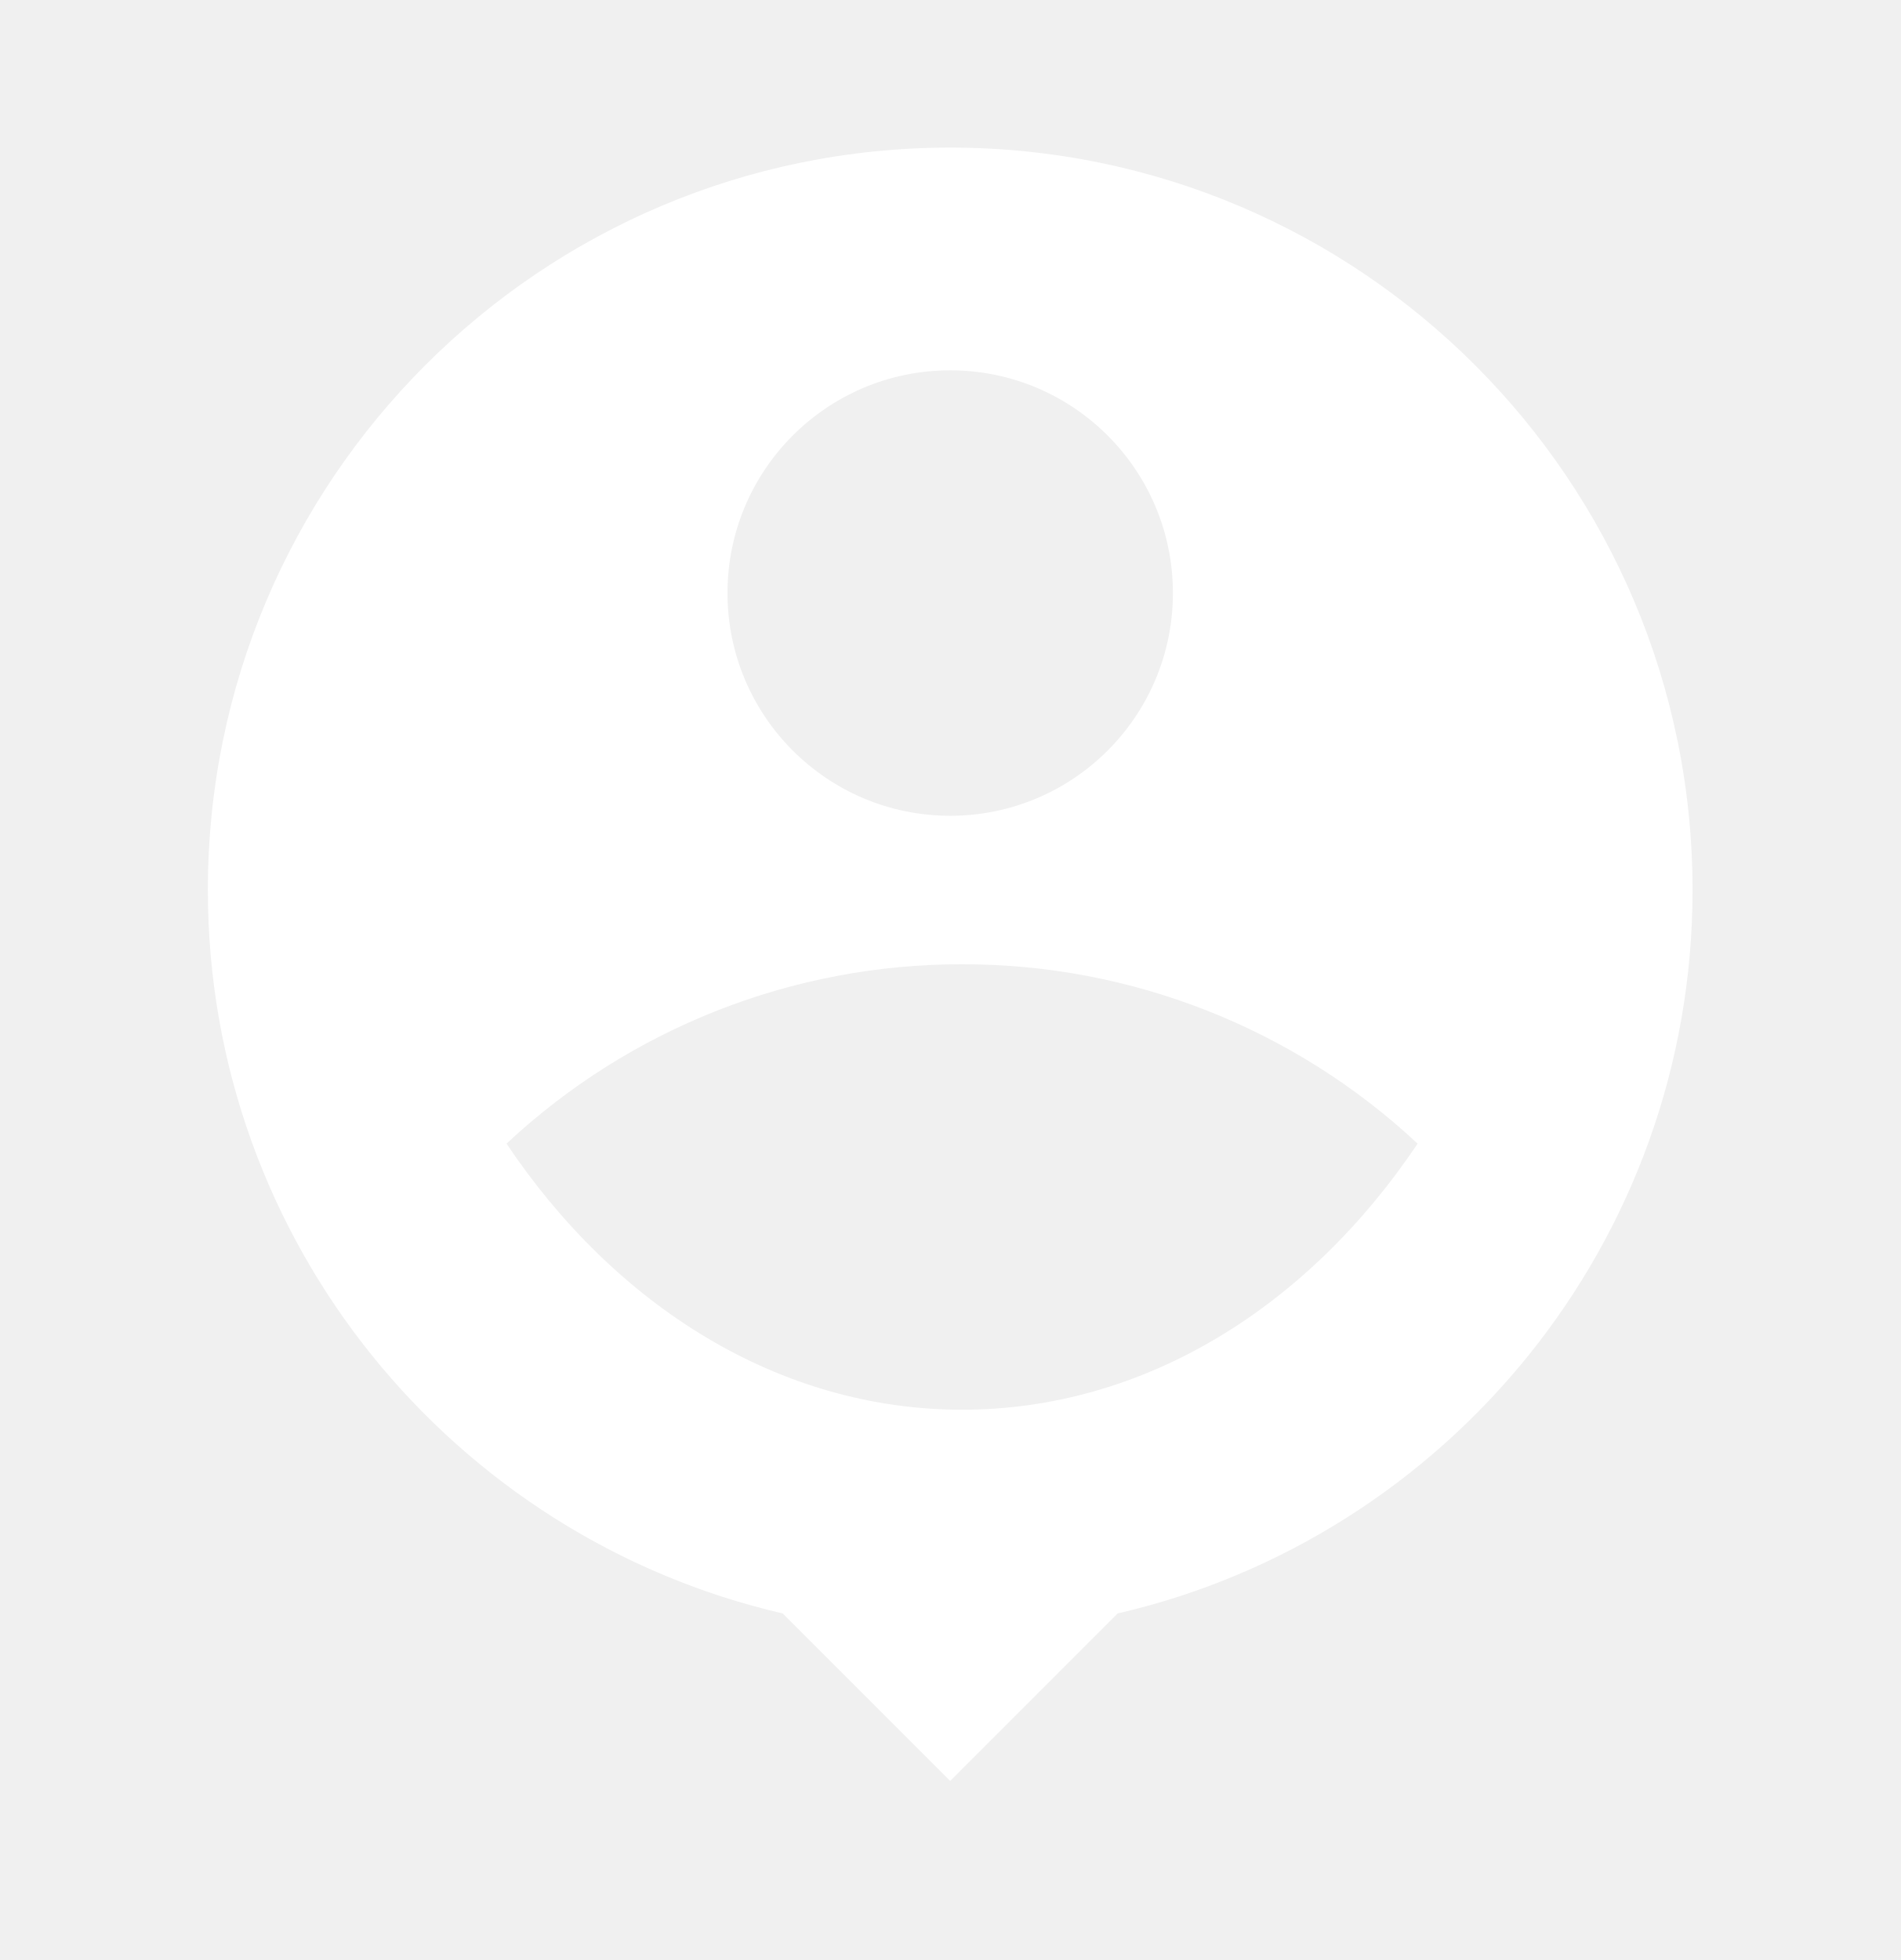
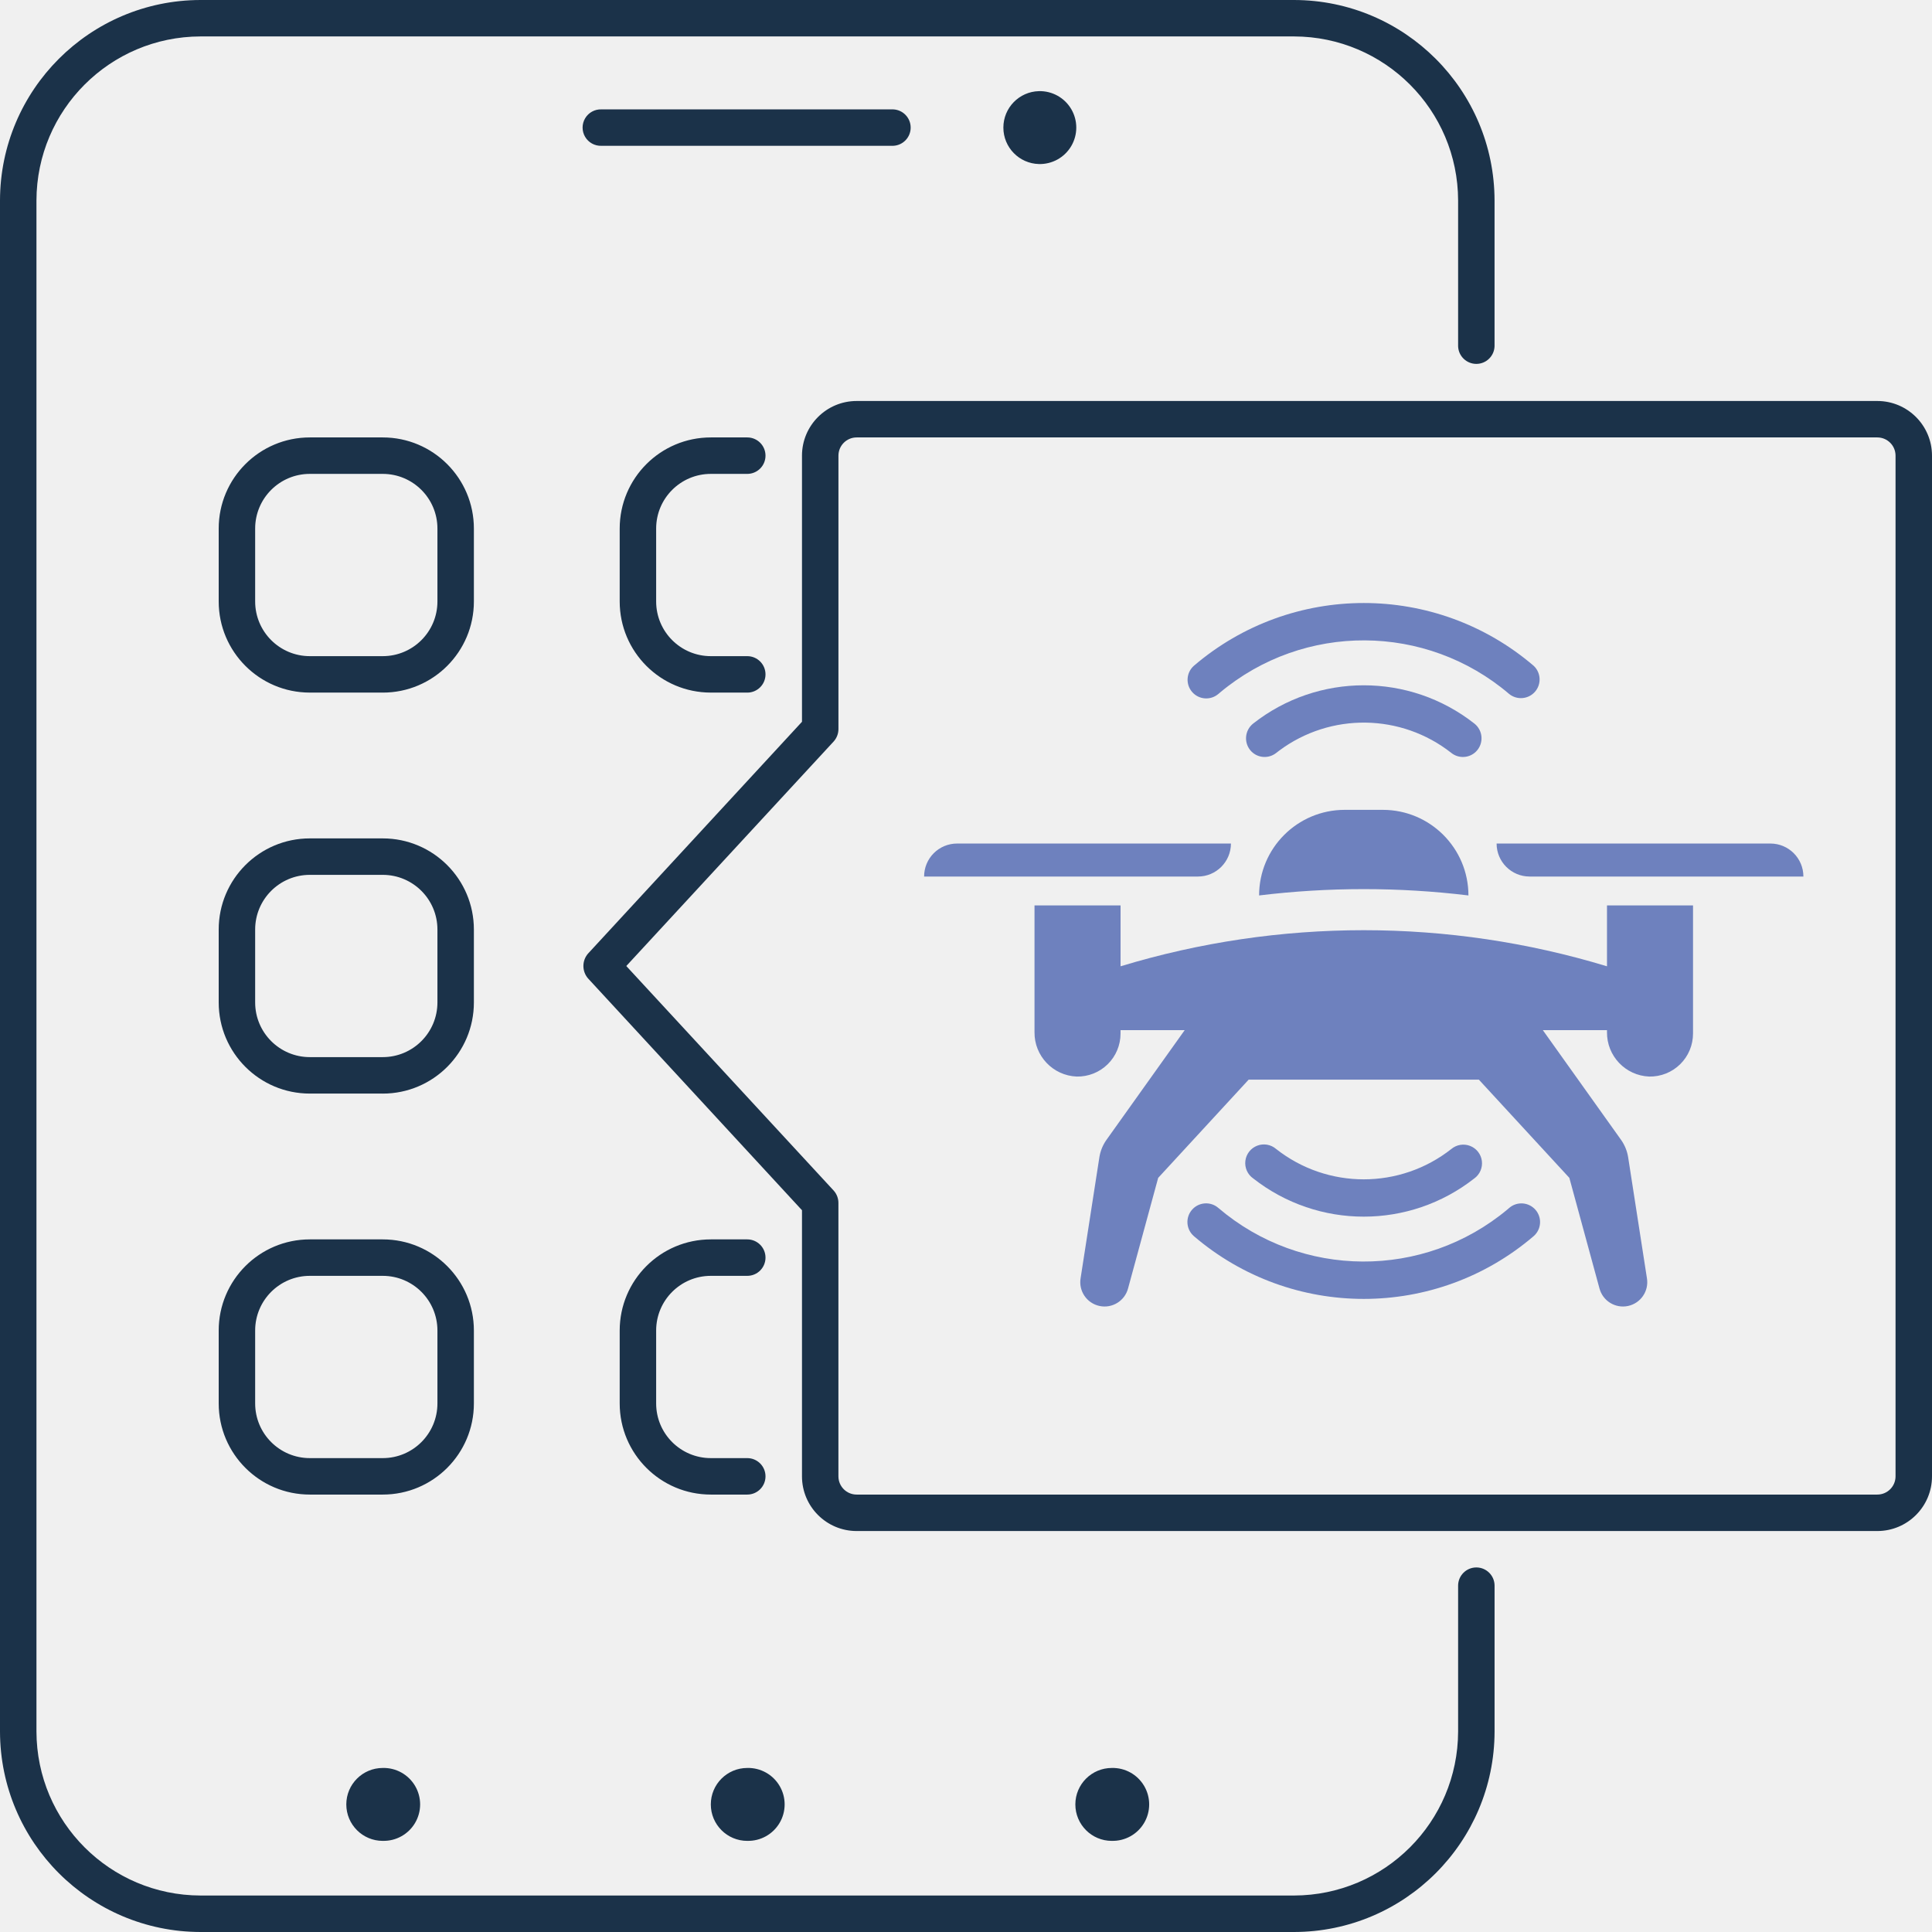
- <svg xmlns="http://www.w3.org/2000/svg" width="32" height="33" fill="none">
-   <path d="M18.82 27.165L16 29.985l-2.82-2.82c-5.542-1.28-9.68-6.25-9.68-12.18 0-6.9 5.6-12.5 12.5-12.5s12.5 5.6 12.5 12.5c0 5.93-4.137 10.9-9.68 12.18zm-10.291-7.91c1.835 2.737 4.59 4.48 7.671 4.48 3.08 0 5.836-1.741 7.67-4.48a11.21 11.21 0 00-7.67-3.02 11.21 11.21 0 00-7.671 3.02zM16 13.735a3.75 3.75 0 100-7.5 3.75 3.75 0 000 7.5z" fill="#fff" />
+ <svg xmlns="http://www.w3.org/2000/svg" width="85" height="85" fill="none">
+   <g clip-path="url(#clip0_171_1666)" fill="#1B3249">
+     <path d="M56.934 85H8.821A8.837 8.837 0 010 76.18V8.82A8.837 8.837 0 018.82 0h48.114a8.837 8.837 0 018.82 8.82v6.416a.802.802 0 01-1.603 0V8.82a7.233 7.233 0 00-7.217-7.217H8.821A7.233 7.233 0 001.604 8.82v67.358a7.233 7.233 0 007.217 7.217h48.113a7.233 7.233 0 007.217-7.217v-6.415a.802.802 0 011.604 0v6.415A8.837 8.837 0 0156.934 85z" />
+     <path d="M45.708 7.217a1.604 1.604 0 100-3.207 1.604 1.604 0 000 3.207zM32.877 80.99a1.604 1.604 0 100-3.207 1.604 1.604 0 000 3.208zm16.038 0a1.604 1.604 0 100-3.207 1.604 1.604 0 000 3.208zm-32.075 0a1.604 1.604 0 100-3.207 1.604 1.604 0 000 3.208zM39.292 6.415h-12.83a.802.802 0 110-1.603h12.83a.802.802 0 010 1.603zM16.84 48.113h-3.208a4.01 4.01 0 01-4.01-4.01v-3.207a4.009 4.009 0 014.01-4.01h3.208a4.01 4.01 0 014.009 4.01v3.208a4.01 4.01 0 01-4.01 4.01zm-3.208-9.623a2.405 2.405 0 00-2.406 2.406v3.208a2.406 2.406 0 002.406 2.405h3.208a2.406 2.406 0 002.405-2.405v-3.208a2.406 2.406 0 00-2.405-2.406h-3.208zm19.245 27.265h-1.603a4.01 4.01 0 01-4.01-4.01v-3.207a4.01 4.01 0 014.01-4.01h1.603a.802.802 0 010 1.604h-1.603a2.406 2.406 0 00-2.406 2.406v3.207a2.406 2.406 0 002.406 2.406h1.603a.802.802 0 110 1.604zm-16.037 0h-3.208a4.01 4.01 0 01-4.01-4.01v-3.207a4.009 4.009 0 014.01-4.01h3.208a4.01 4.01 0 014.009 4.01v3.207a4.009 4.009 0 01-4.01 4.01zm-3.208-9.623a2.405 2.405 0 00-2.406 2.406v3.207a2.406 2.406 0 002.406 2.406h3.208a2.406 2.406 0 002.405-2.406v-3.207a2.406 2.406 0 00-2.405-2.406h-3.208zm19.245-25.661h-1.603a4.01 4.01 0 01-4.01-4.009v-3.207a4.01 4.01 0 014.01-4.01h1.603a.802.802 0 010 1.604h-1.603a2.406 2.406 0 00-2.406 2.406v3.207a2.406 2.406 0 002.406 2.406h1.603a.802.802 0 110 1.604zm-16.037 0h-3.208a4.01 4.01 0 01-4.01-4.009v-3.207a4.009 4.009 0 014.01-4.01h3.208a4.01 4.01 0 014.009 4.01v3.207a4.01 4.01 0 01-4.01 4.01zm-3.208-9.622a2.405 2.405 0 00-2.406 2.406v3.207a2.406 2.406 0 002.406 2.406h3.208a2.406 2.406 0 002.405-2.406v-3.207a2.406 2.406 0 00-2.405-2.406h-3.208z" />
+     <path d="M82.594 67.359H37.69a2.406 2.406 0 01-2.406-2.406V53.245l-9.414-10.2a.834.834 0 010-1.09l9.414-10.2V20.047a2.406 2.406 0 012.406-2.405h44.905A2.406 2.406 0 0185 20.047v44.906a2.406 2.406 0 01-2.406 2.406zM27.553 42.5l9.125 9.88c.135.15.209.343.209.545v12.028a.802.802 0 00.802.802h44.905a.802.802 0 00.802-.802V20.047a.802.802 0 00-.802-.802H37.69a.802.802 0 00-.802.802v12.029a.818.818 0 01-.209.545l-9.125 9.88z" />
+   </g>
+   <path d="M64.864 51.846a.822.822 0 10-1.01-1.296 6.23 6.23 0 01-7.71 0 .822.822 0 10-1.008 1.296 7.875 7.875 0 009.727 0z" fill="#6E81BE" />
+   <path d="M66.394 53.148l-.071.061a9.86 9.86 0 01-12.72-.064.821.821 0 00-1.08 1.238 11.496 11.496 0 0014.954 0 .82.82 0 00-1.083-1.235zm-1.453-20.084a.825.825 0 00-.077-1.232 7.875 7.875 0 00-9.728 0 .827.827 0 00-.077 1.232.819.819 0 001.086.064l.13-.1a6.23 6.23 0 017.58.1.818.818 0 001.086-.064z" fill="#6E81BE" />
+   <path d="M53.605 30.53l.072-.062a9.858 9.858 0 0112.72.064.822.822 0 001.08-1.238 11.495 11.495 0 00-14.954 0 .821.821 0 001.082 1.235zm7.233 5.1h-1.676a3.767 3.767 0 00-3.767 3.766 38.23 38.23 0 019.21 0 3.767 3.767 0 00-3.767-3.766zm-6.682 1.482H42.109a1.45 1.45 0 00-1.452 1.452h12.047a1.452 1.452 0 001.452-1.452zM70.7 42.513a36.837 36.837 0 00-21.4 0v-2.679h-3.786v5.575a1.934 1.934 0 001.857 1.955 1.89 1.89 0 001.928-1.892v-.149h2.822l-3.439 4.823c-.164.23-.272.496-.315.775l-.825 5.315a1.069 1.069 0 002.089.445l1.324-4.86 3.98-4.32h10.13l3.98 4.32 1.324 4.86a1.069 1.069 0 002.089-.445l-.825-5.315a1.817 1.817 0 00-.315-.775l-3.439-4.823h2.822v.086a1.934 1.934 0 001.857 1.955 1.891 1.891 0 001.928-1.892v-5.638h-3.785v2.679zm-3.404-3.949h12.046a1.451 1.451 0 00-1.451-1.452H65.844a1.453 1.453 0 001.452 1.452z" fill="#6E81BE" />
+   <defs>
+     <clipPath id="clip0_171_1666">
+       <path fill="#fff" d="M0 0h85v85H0z" />
+     </clipPath>
+   </defs>
</svg>
